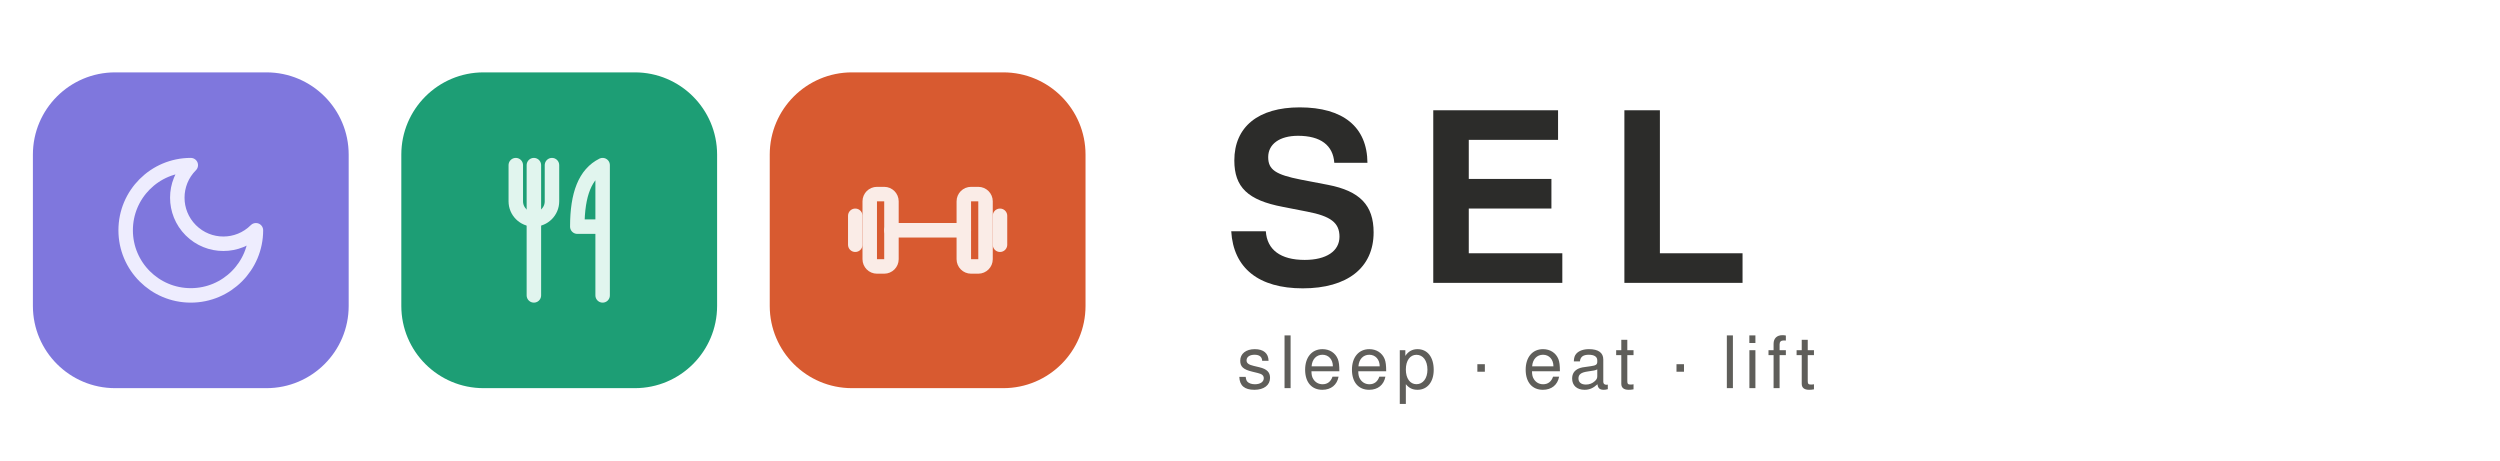
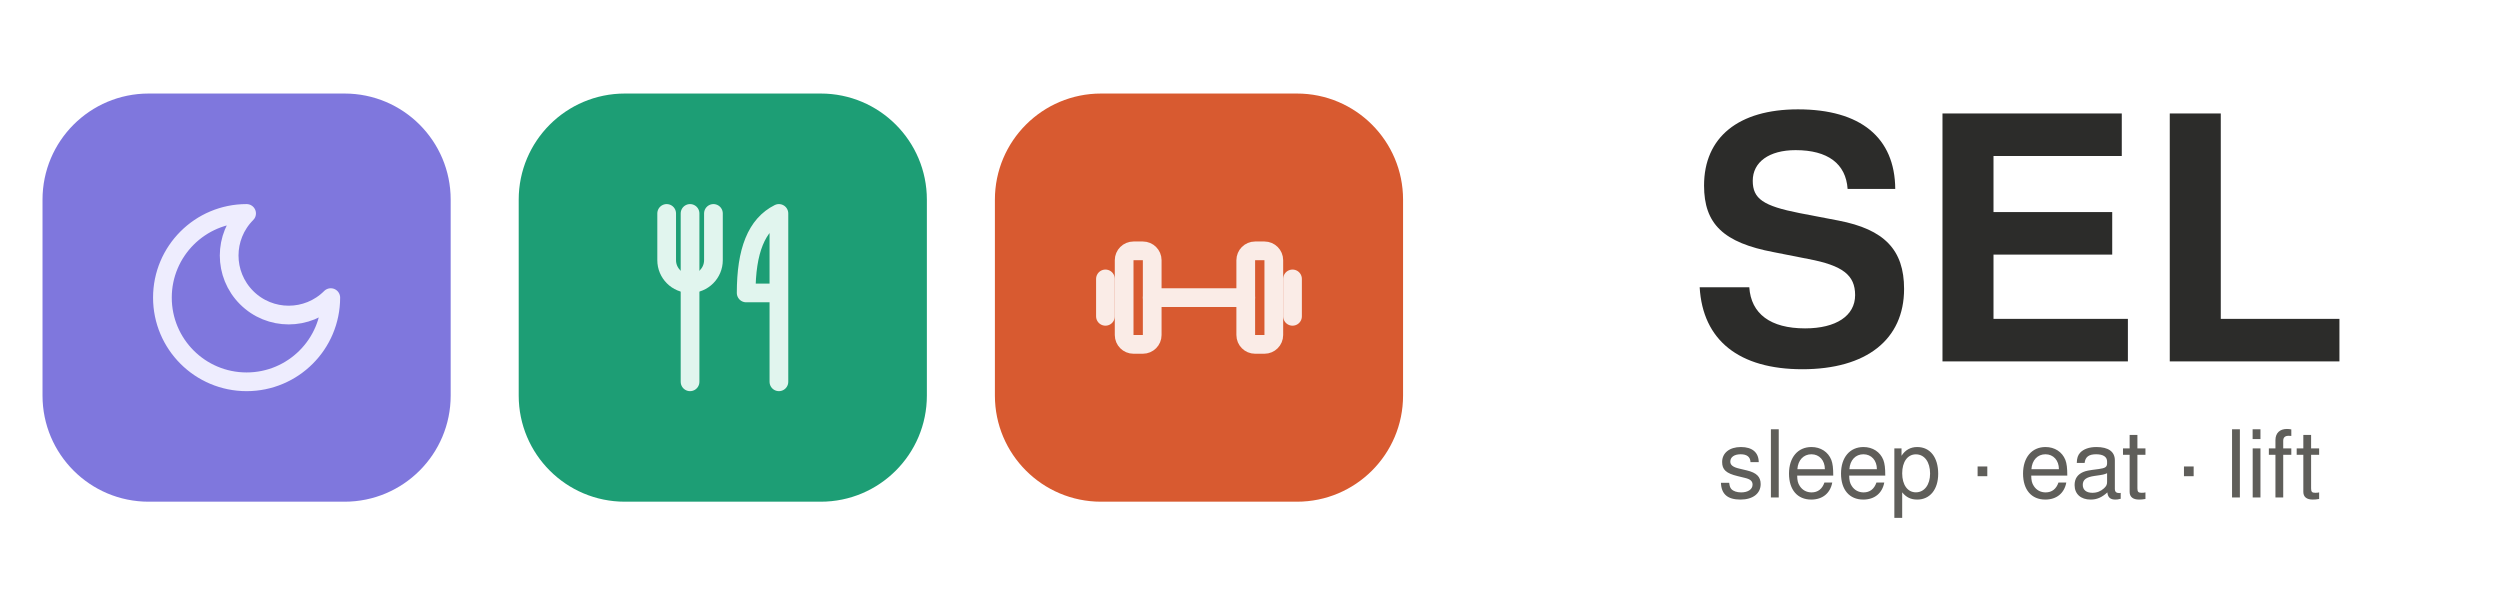
- <svg xmlns="http://www.w3.org/2000/svg" viewBox="0 0 760 140" width="760" height="140" role="img">
-   <rect x="10" y="22" width="96" height="96" rx="25.0" fill="#7F77DD" />
-   <g transform="translate(31.60 43.60) scale(2.2)" fill="none" stroke="#EEEDFE" stroke-width="2" stroke-linecap="round" stroke-linejoin="round">
+ <svg xmlns="http://www.w3.org/2000/svg" viewBox="0 0 588 140" width="588" height="140" role="img">
+   <rect x="10" y="22" width="96" height="96" rx="24.96" fill="#7F77DD" />
+   <g transform="translate(31.6 43.6) scale(2.2)" fill="none" stroke="#EEEDFE" stroke-width="2" stroke-linecap="round" stroke-linejoin="round">
    <path d="M12 3a6 6 0 0 0 9 9 9 9 0 1 1-9-9z" />
  </g>
-   <rect x="122" y="22" width="96" height="96" rx="25.0" fill="#1D9E75" />
-   <g transform="translate(143.60 43.60) scale(2.2)" fill="none" stroke="#E1F5EE" stroke-width="2" stroke-linecap="round" stroke-linejoin="round">
+   <rect x="122" y="22" width="96" height="96" rx="24.96" fill="#1D9E75" />
+   <g transform="translate(143.6 43.6) scale(2.2)" fill="none" stroke="#E1F5EE" stroke-width="2" stroke-linecap="round" stroke-linejoin="round">
    <path d="M6 3v5a2.5 2.5 0 0 0 5 0V3" />
    <path d="M8.5 3v18" />
    <path d="M18 21V3c-2.4 1.2-3.5 4-3.5 8.5h3.5" />
  </g>
-   <rect x="234" y="22" width="96" height="96" rx="25.0" fill="#D85A30" />
-   <g transform="translate(255.60 43.60) scale(2.2)" fill="none" stroke="#FAECE7" stroke-width="2" stroke-linecap="round" stroke-linejoin="round">
+   <rect x="234" y="22" width="96" height="96" rx="24.96" fill="#D85A30" />
+   <g transform="translate(255.6 43.6) scale(2.2)" fill="none" stroke="#FAECE7" stroke-width="2" stroke-linecap="round" stroke-linejoin="round">
    <path d="M7 12h10" />
    <rect x="4" y="7" width="3" height="10" rx="1" />
    <rect x="17" y="7" width="3" height="10" rx="1" />
    <path d="M2 10v4" />
    <path d="M22 10v4" />
  </g>
-   <text x="372" y="86" fill="#2C2C2A" font-family="-apple-system, BlinkMacSystemFont, 'Segoe UI', Helvetica, Arial, sans-serif" font-size="72" font-weight="600" letter-spacing="10">SEL</text>
-   <text x="376" y="118" fill="#5F5E5A" font-family="-apple-system, BlinkMacSystemFont, 'Segoe UI', Helvetica, Arial, sans-serif" font-size="22" letter-spacing="2">sleep · eat · lift</text>
+   <text x="475" y="85" text-anchor="middle" textLength="206" lengthAdjust="spacing" style="fill:#2C2C2A;font:600 80px -apple-system, BlinkMacSystemFont, 'Segoe UI', Helvetica, Arial, sans-serif">SEL</text>
+   <text x="475" y="117" text-anchor="middle" textLength="206" lengthAdjust="spacing" style="fill:#5F5E5A;font:400 22px -apple-system, BlinkMacSystemFont, 'Segoe UI', Helvetica, Arial, sans-serif">sleep · eat · lift</text>
</svg>
